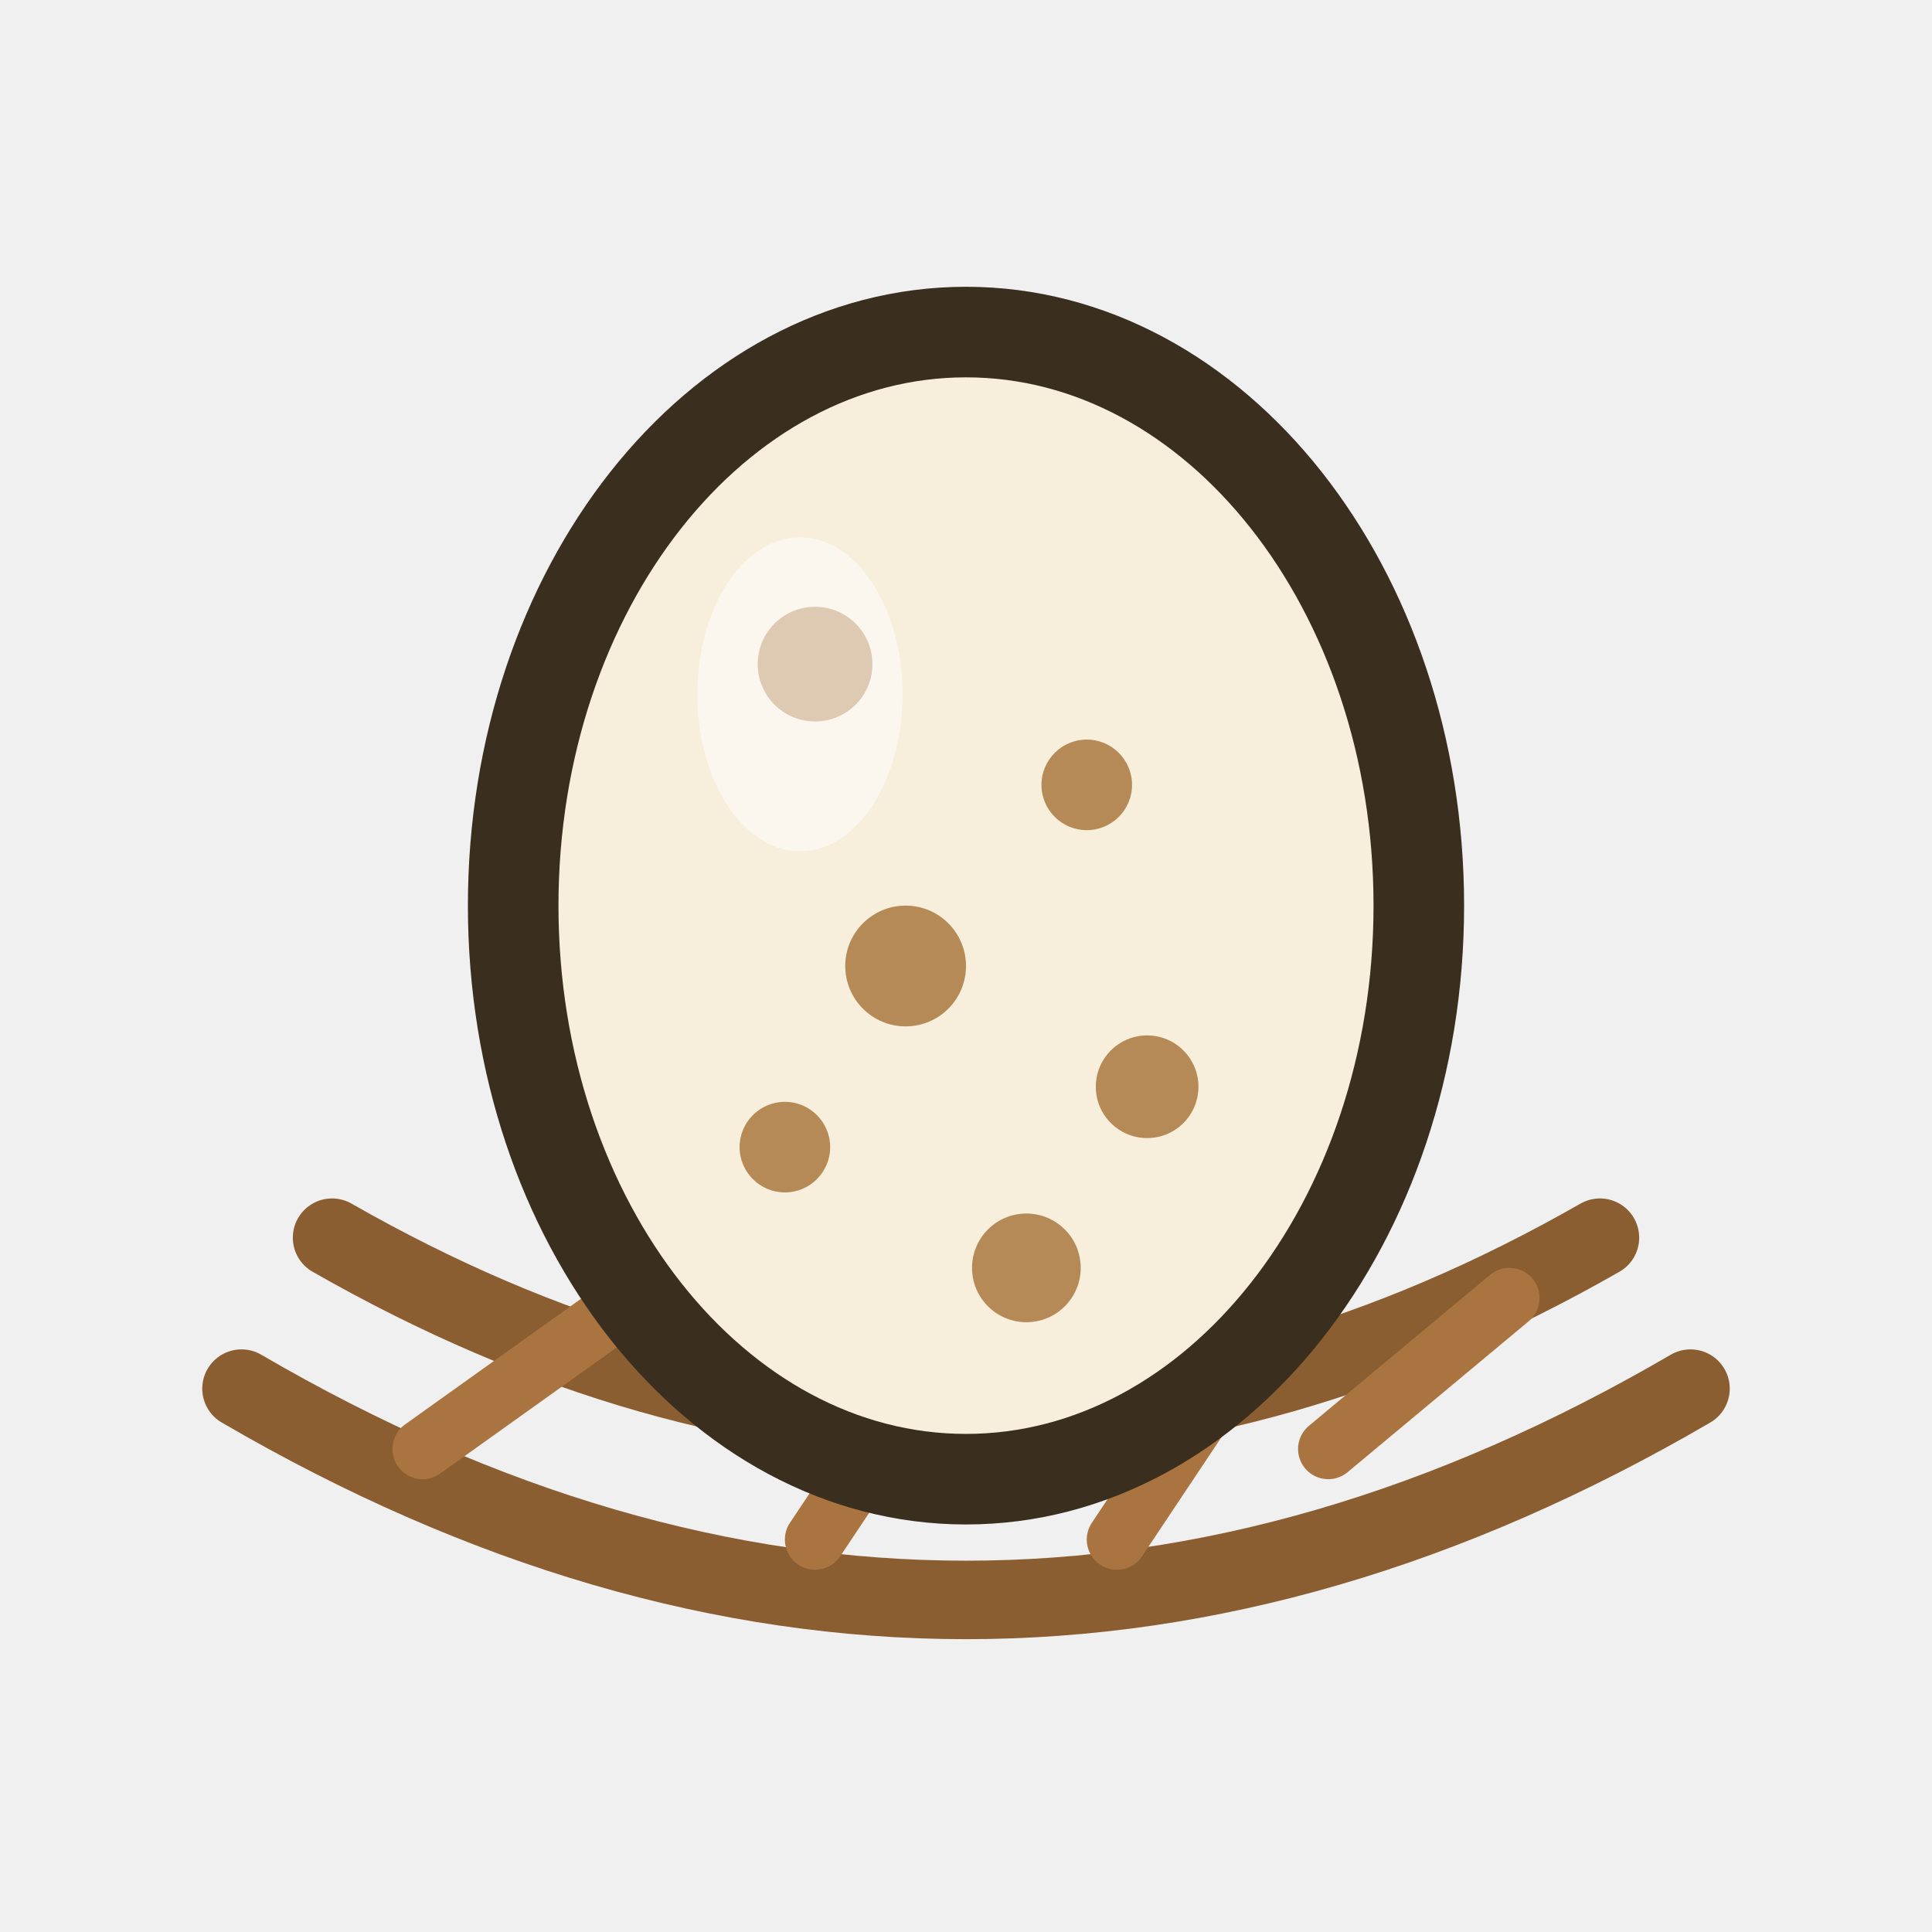
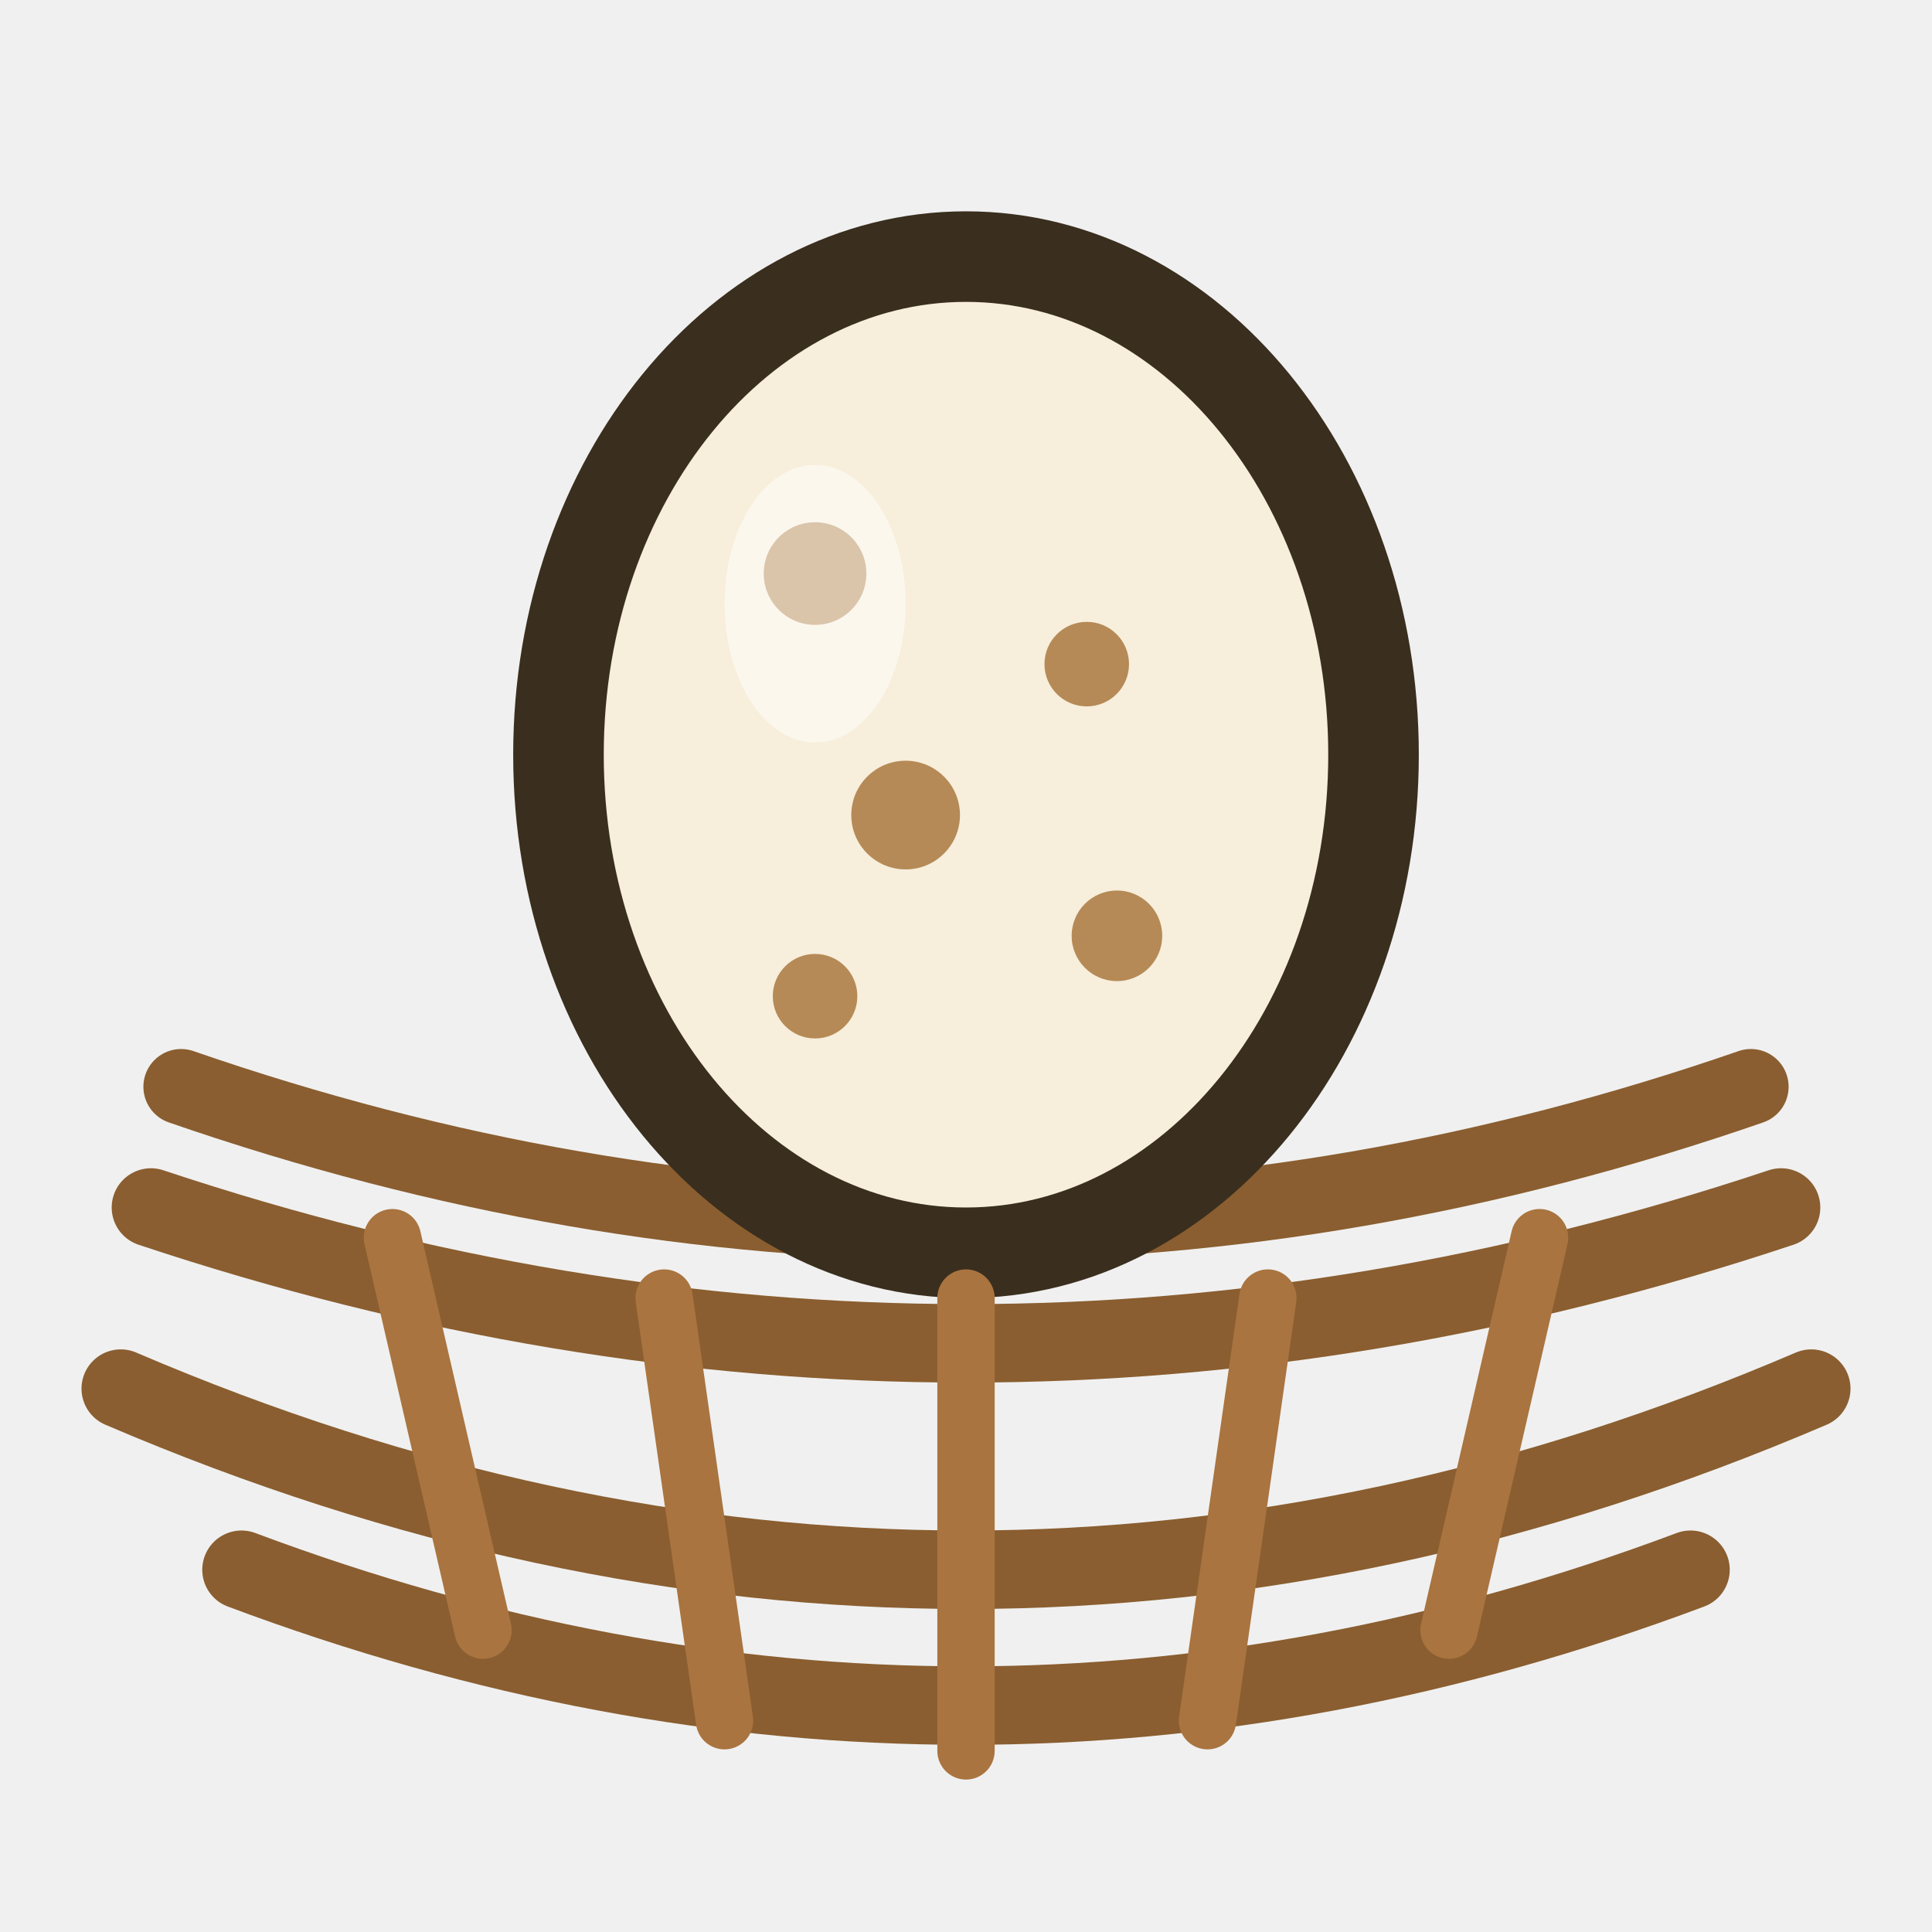
<svg xmlns="http://www.w3.org/2000/svg" viewBox="0 0 64 64">
+   <path d="M6 36 Q32 45 58 36" fill="none" stroke="#8a5e30" stroke-width="2.5" stroke-linecap="round" />
+   <ellipse cx="32" cy="25" rx="13.5" ry="16.5" fill="#f7eedb" stroke="#3a2e1e" stroke-width="3" />
+   <g fill="#b58a56">
+     <circle cx="27" cy="19" r="1.7" />
+     <circle cx="36" cy="22" r="1.4" />
+     <circle cx="30" cy="27" r="1.8" />
+     <circle cx="37" cy="31" r="1.5" />
+     <circle cx="27" cy="33" r="1.4" />
+   </g>
+   <ellipse cx="27" cy="20" rx="3" ry="4.6" fill="#ffffff" opacity="0.5" />
  <g stroke="#8a5e30" stroke-width="2.6" fill="none" stroke-linecap="round">
-     <path d="M8 46 Q32 60 56 46" />
-     <path d="M11 41 Q32 53 53 41" />
+     <path d="M5 40 Q32 49 59 40" />
+     <path d="M4 46 Q32 58 60 46" />
+     <path d="M8 52 Q32 61 56 52" />
  </g>
-   <g stroke="#a9743f" stroke-width="2" fill="none" stroke-linecap="round">
-     <path d="M14 48 L21 43 M27 51 L31 45 M37 51 L41 45 M44 48 L50 43" />
+   <g stroke="#a9743f" stroke-width="1.9" fill="none" stroke-linecap="round">
+     <path d="M13 41 L16 54 M22 43 L24 57 M32 43 L32 58 M42 43 L40 57 M51 41 L48 54" />
  </g>
-   <ellipse cx="32" cy="30" rx="15" ry="19" fill="#f7eedb" stroke="#3a2e1e" stroke-width="3" />
-   <g fill="#b58a56">
-     <circle cx="27" cy="22" r="1.9" />
-     <circle cx="36" cy="26" r="1.5" />
-     <circle cx="30" cy="32" r="2" />
-     <circle cx="38" cy="36" r="1.7" />
-     <circle cx="26" cy="38" r="1.5" />
-     <circle cx="34" cy="42" r="1.8" />
-   </g>
-   <ellipse cx="26.5" cy="23" rx="3.4" ry="5.2" fill="#ffffff" opacity="0.55" />
</svg>
